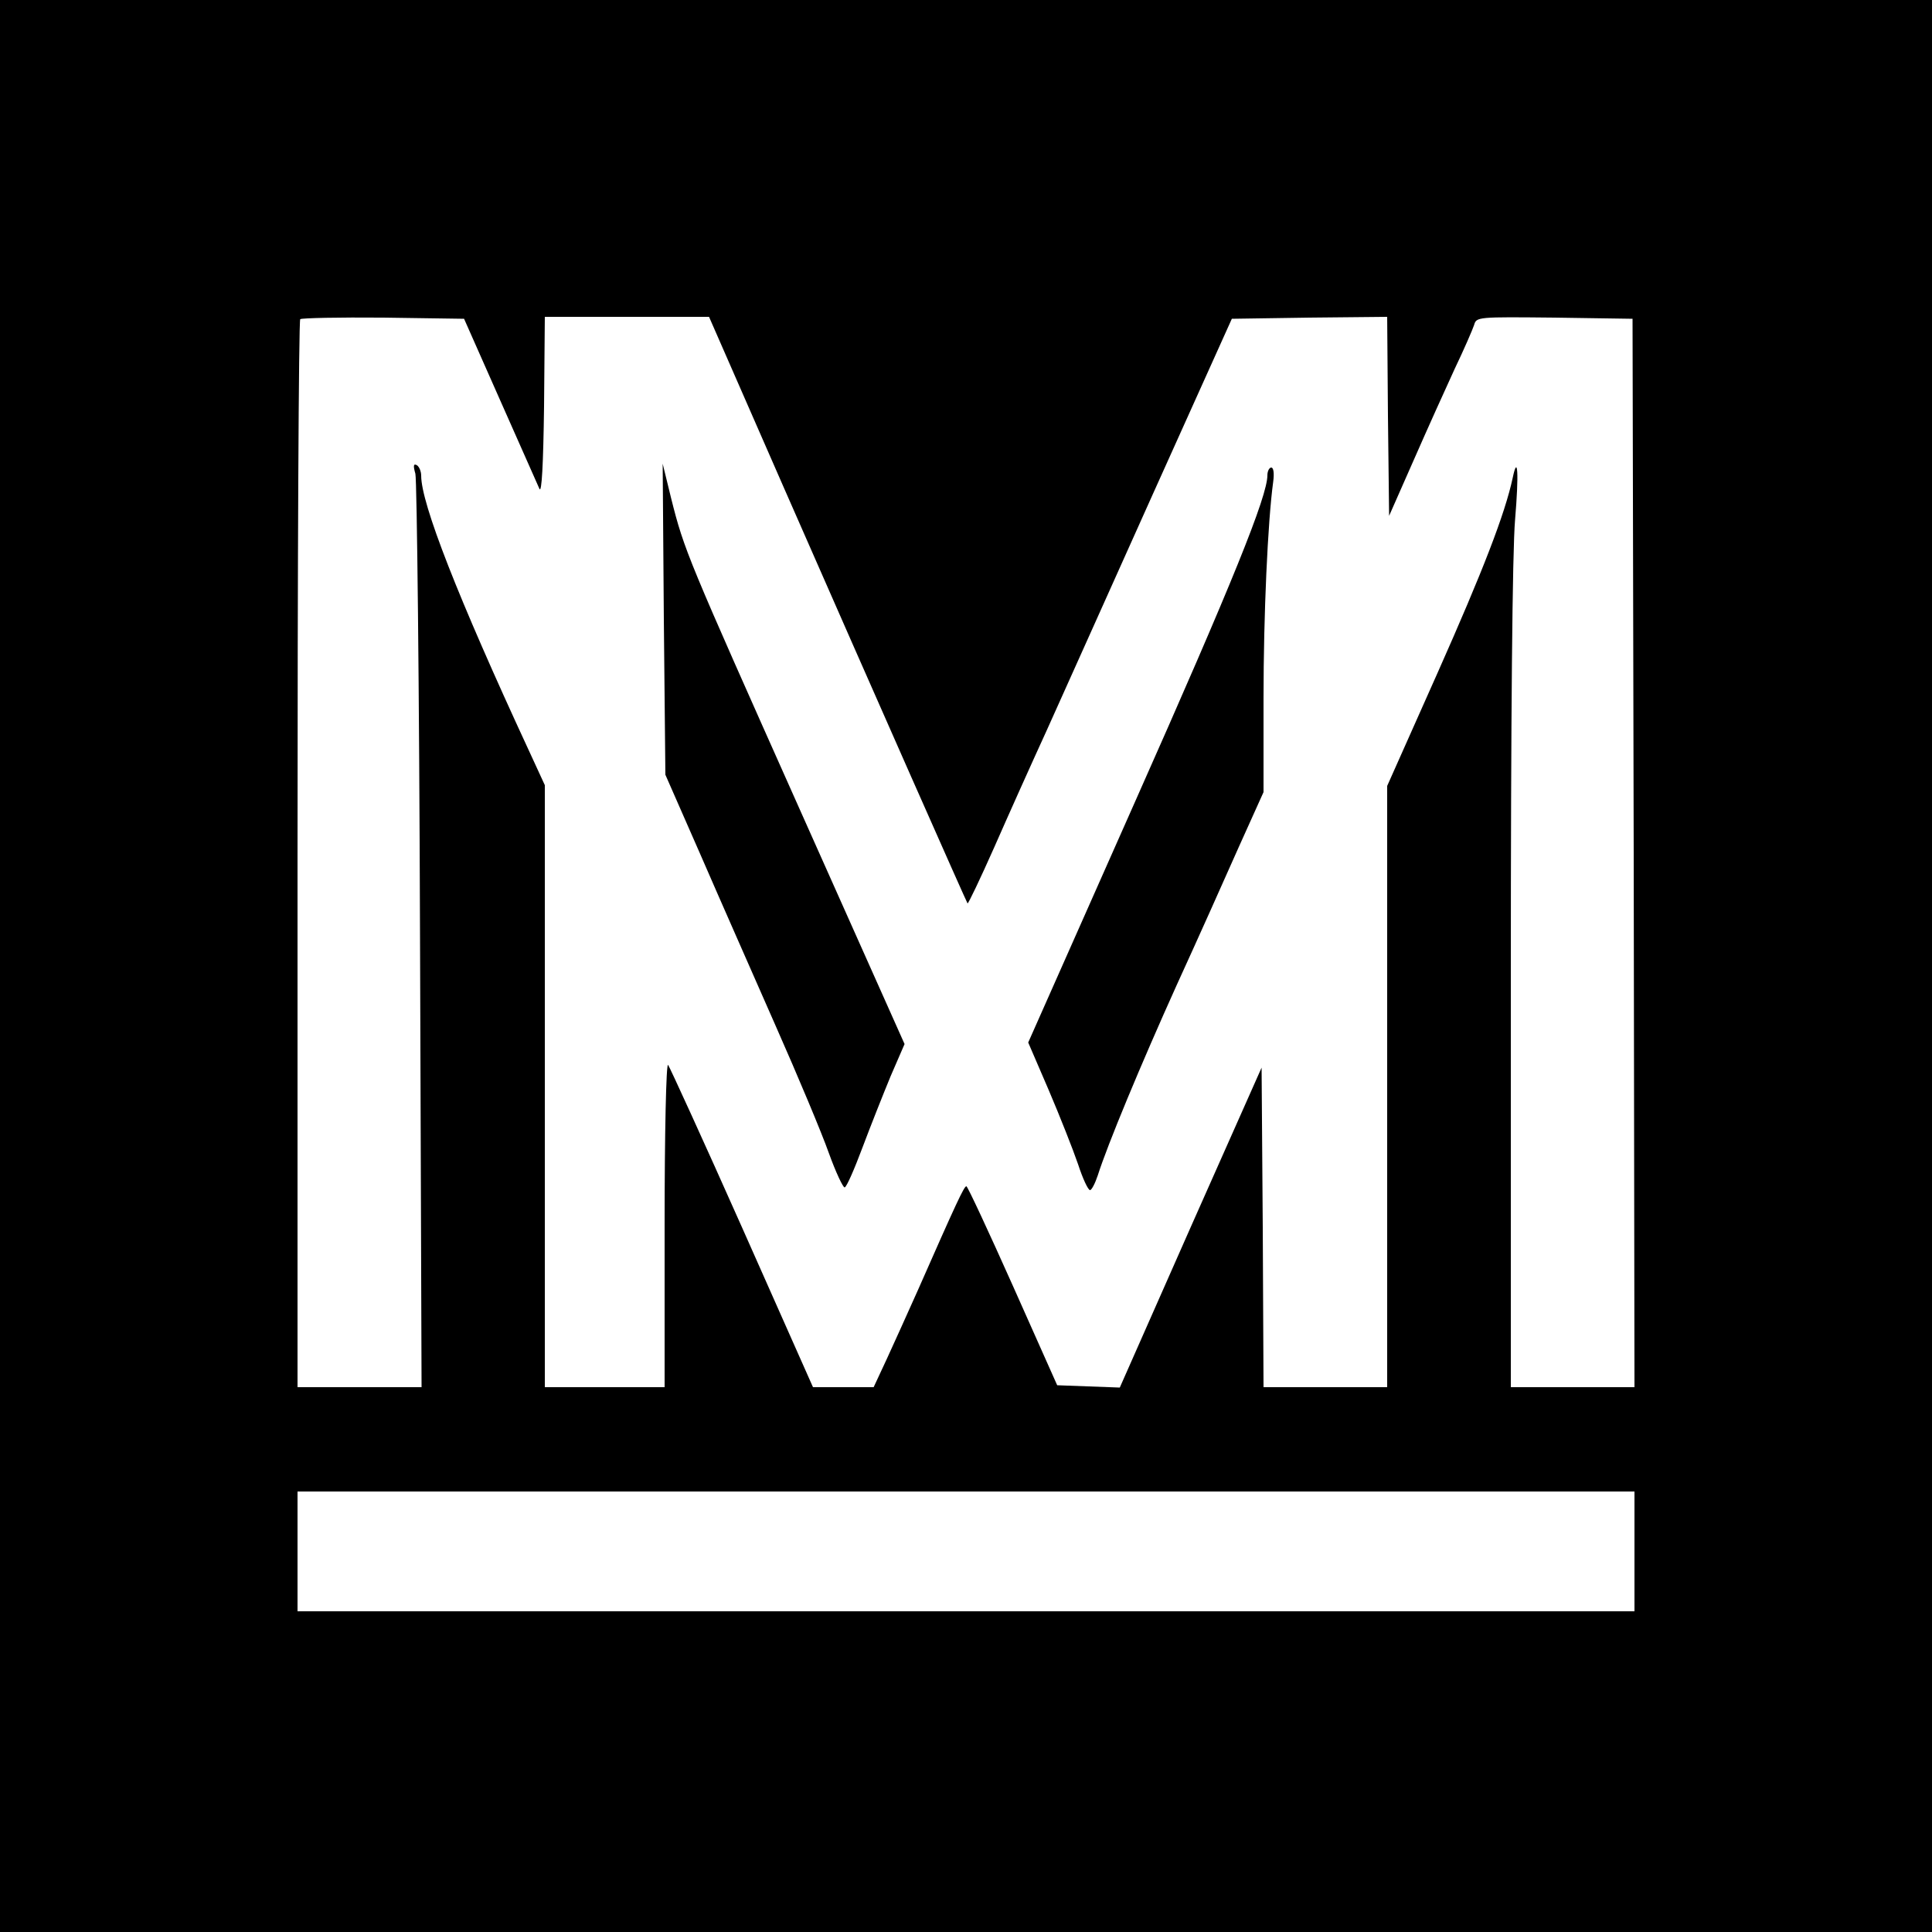
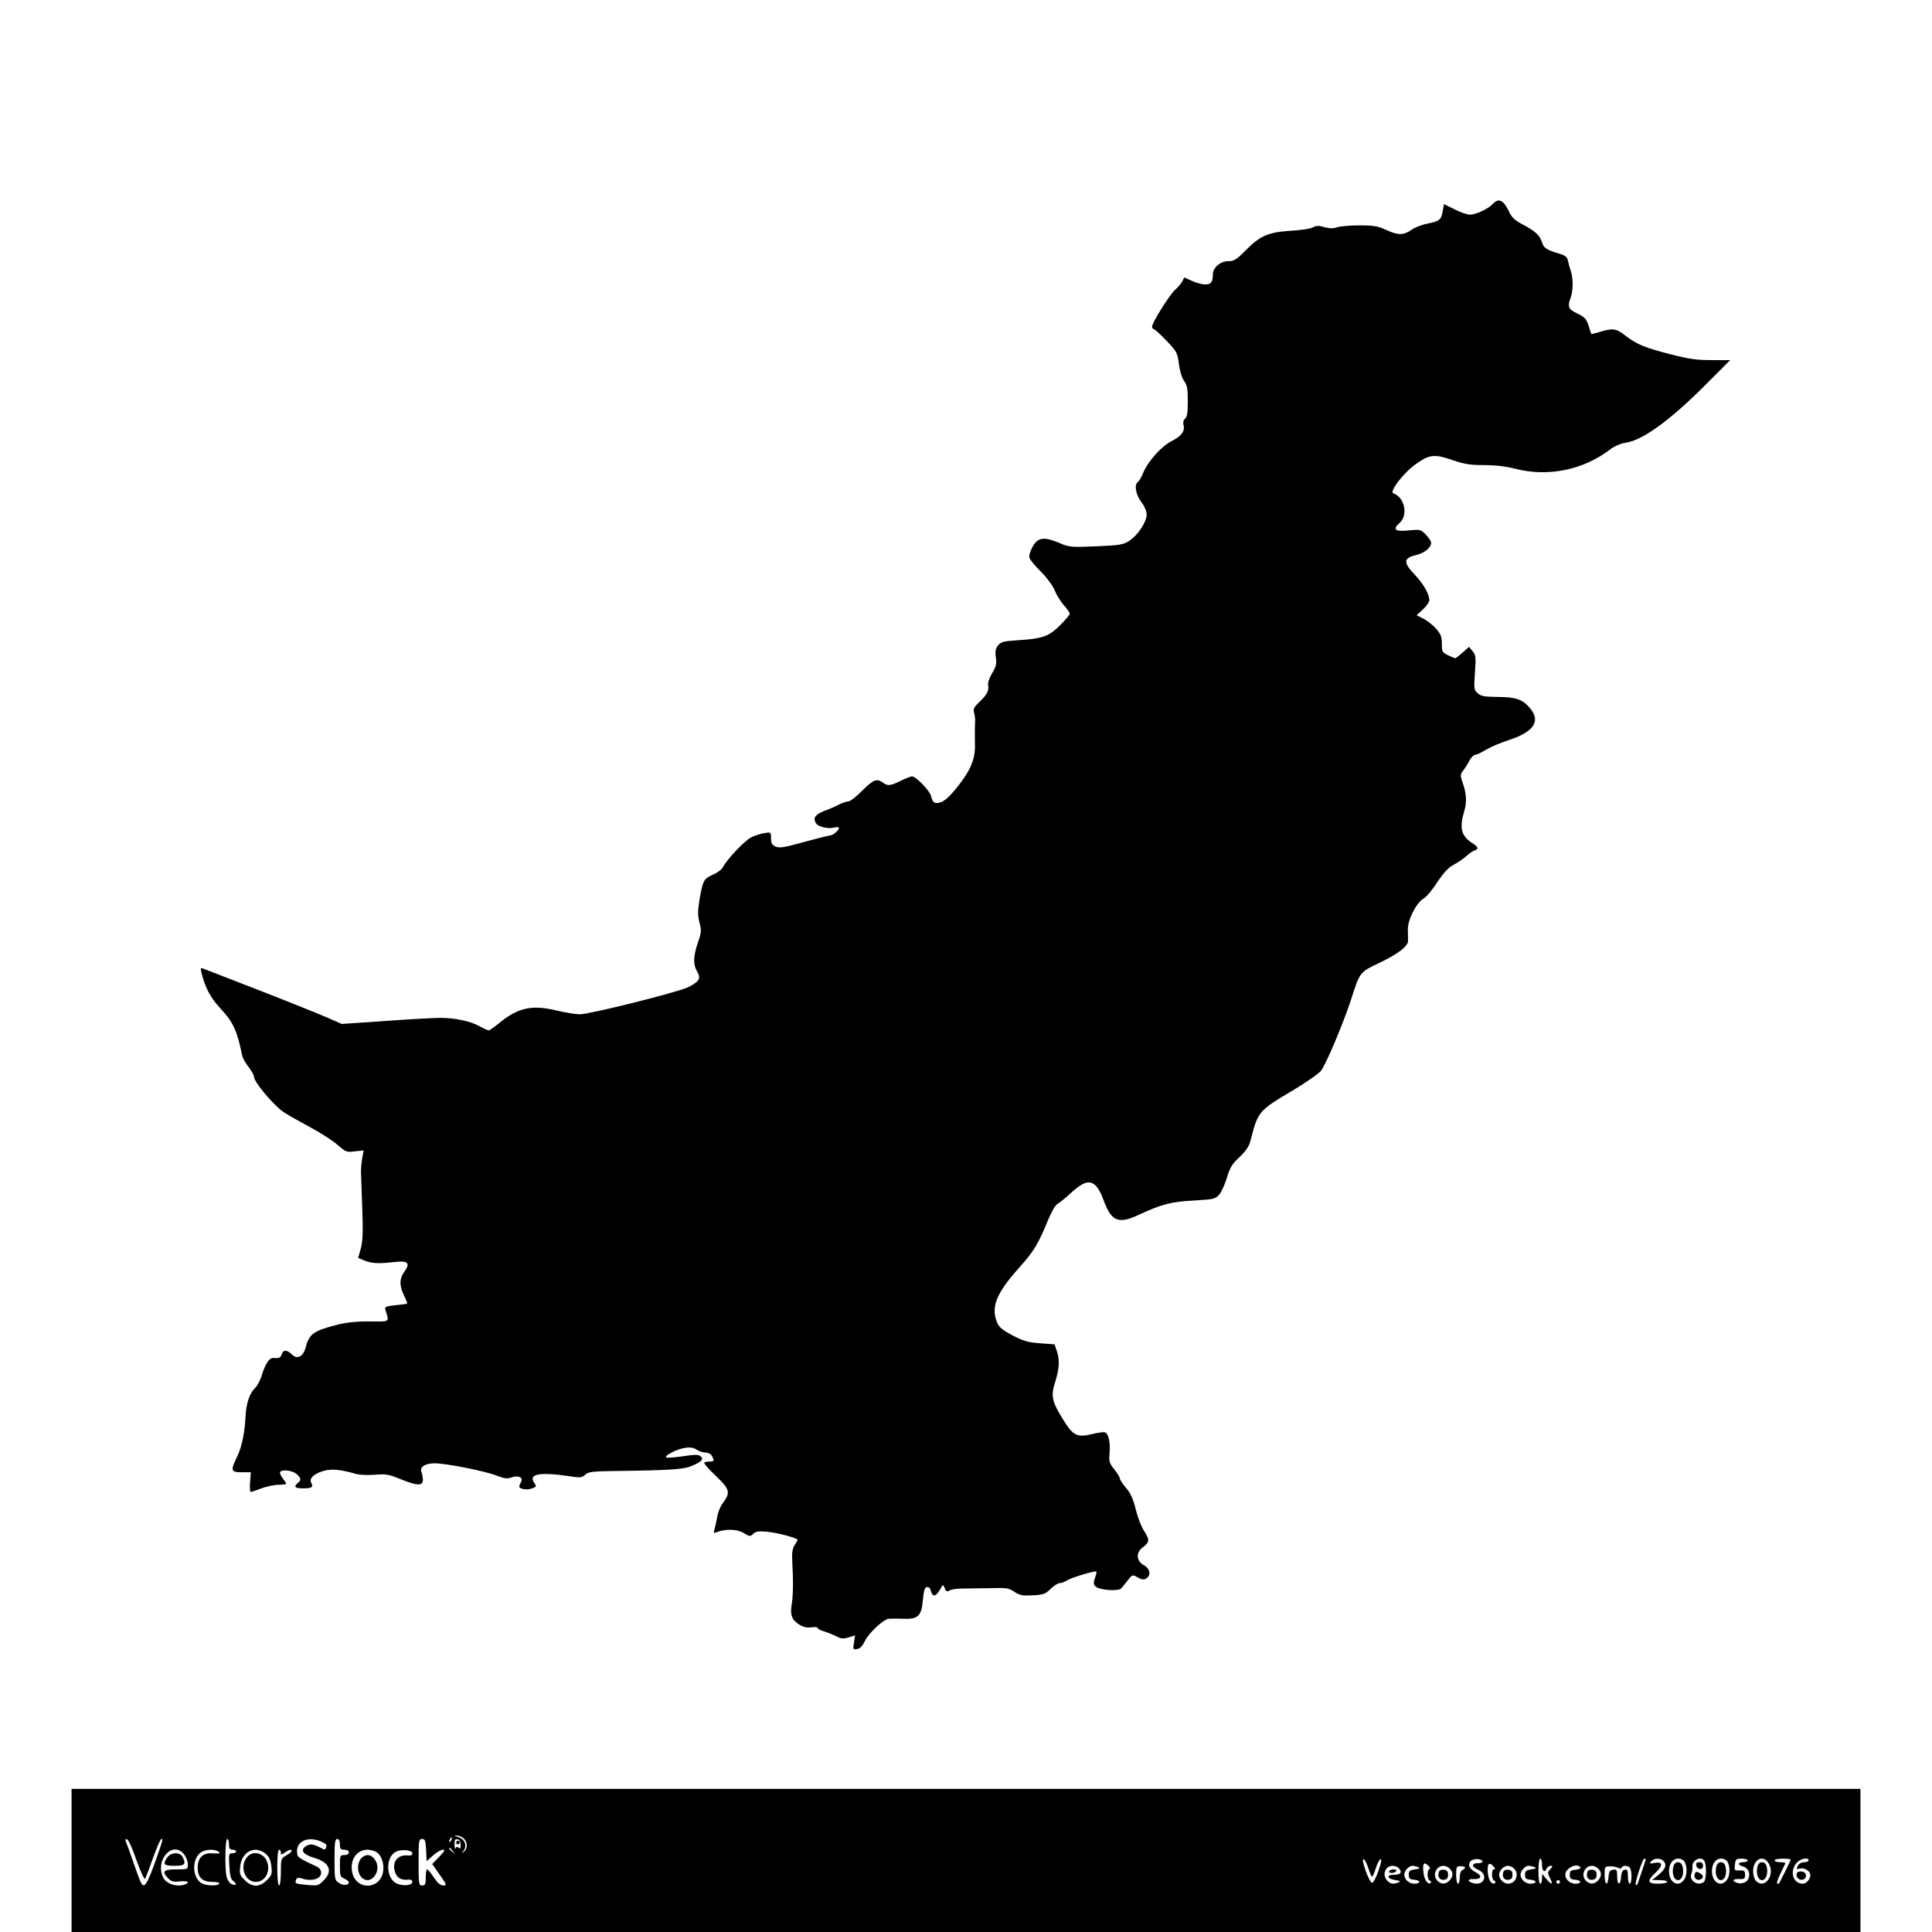
- <svg xmlns="http://www.w3.org/2000/svg" version="1.0" width="500pt" height="500pt" viewBox="0 0 500 500" preserveAspectRatio="xMidYMid meet">
-   <g transform="translate(0,500) scale(0.1,-0.1)" fill="#000000" stroke="none">
-     <path d="M0 2500 l0 -2500 2500 0 2500 0 0 2500 0 2500 -2500 0 -2500 0 0 -2500z m1294 1465 c51 -115 97 -219 102 -230 6 -13 10 63 12 213 l2 232 213 0 212 0 194 -443 c248 -565 472 -1071 475 -1075 2 -1 33 64 69 145 36 82 97 218 136 303 38 85 162 360 274 610 l205 455 201 3 201 2 2 -257 3 -258 64 145 c35 80 83 186 106 236 24 50 46 101 50 113 6 21 9 21 208 19 l202 -3 3 -1382 2 -1383 -160 0 -160 0 0 1059 c0 675 4 1106 11 1186 10 120 7 171 -6 109 -20 -94 -78 -243 -194 -504 l-131 -294 0 -778 0 -778 -160 0 -160 0 -2 414 -3 413 -184 -414 -183 -414 -81 3 -81 3 -115 258 c-63 141 -117 257 -120 257 -6 0 -26 -43 -126 -270 -26 -58 -62 -138 -80 -177 l-34 -73 -78 0 -79 0 -183 412 c-101 227 -188 417 -192 422 -5 6 -9 -178 -9 -412 l0 -422 -155 0 -155 0 0 779 0 779 -41 89 c-185 399 -279 640 -279 712 0 11 -5 23 -11 27 -9 5 -10 -1 -4 -22 4 -16 10 -554 12 -1196 l4 -1168 -160 0 -161 0 0 1378 c0 758 3 1382 7 1386 4 3 101 5 215 4 l209 -3 93 -210z m2936 -2980 l0 -155 -1730 0 -1730 0 0 155 0 155 1730 0 1730 0 0 -155z" />
-     <path d="M1718 3397 l4 -402 90 -205 c49 -113 137 -312 195 -444 58 -131 120 -279 138 -330 18 -50 37 -90 41 -89 5 1 25 47 46 103 21 56 54 139 73 185 l36 83 -272 609 c-291 652 -298 668 -332 803 l-22 90 3 -403z" />
-     <path d="M3280 3770 c0 -54 -90 -277 -343 -846 l-276 -622 53 -123 c29 -68 63 -154 76 -192 12 -37 26 -67 31 -67 4 0 13 17 20 38 25 79 111 286 204 492 54 118 126 279 161 358 l64 142 0 243 c0 217 11 458 25 560 3 22 1 37 -5 37 -5 0 -10 -9 -10 -20z" />
+ <svg xmlns="http://www.w3.org/2000/svg" version="1.0" width="1080pt" height="1080pt" viewBox="0 0 1080 1080" preserveAspectRatio="xMidYMid meet">
+   <g transform="translate(0,1080) scale(0.1,-0.1)" fill="#000000" stroke="none">
+     <path d="M8345 9660 c-24 -27 -95 -60 -128 -60 -15 0 -54 13 -86 30 l-59 29 -7 -39 c-8 -49 -19 -57 -86 -70 -29 -6 -70 -21 -89 -35 -45 -31 -74 -31 -142 0 -45 21 -68 25 -150 25 -53 0 -109 -5 -125 -11 -20 -7 -39 -7 -69 1 -33 10 -47 9 -65 -1 -13 -8 -69 -16 -125 -19 -124 -8 -171 -28 -252 -111 -51 -51 -64 -59 -96 -59 -44 0 -86 -36 -86 -74 0 -43 -10 -56 -44 -56 -17 0 -50 9 -73 20 l-43 19 -11 -22 c-6 -12 -24 -33 -40 -47 -30 -26 -129 -184 -129 -206 0 -7 6 -14 13 -16 6 -2 38 -31 70 -65 55 -58 59 -65 67 -127 5 -39 16 -77 29 -95 17 -24 21 -44 21 -114 0 -63 -4 -88 -15 -97 -9 -8 -13 -21 -9 -35 9 -35 -11 -62 -65 -90 -57 -28 -132 -111 -160 -177 -10 -25 -24 -49 -30 -52 -22 -14 -12 -72 19 -112 17 -23 30 -51 30 -70 0 -41 -50 -117 -97 -147 -34 -22 -52 -25 -186 -31 -143 -6 -149 -5 -208 20 -85 35 -118 30 -147 -23 -14 -25 -21 -51 -17 -62 3 -10 32 -46 65 -78 34 -34 66 -79 76 -104 10 -24 32 -61 51 -82 18 -20 33 -42 33 -48 0 -6 -24 -34 -54 -64 -62 -62 -96 -75 -235 -84 -81 -5 -95 -9 -112 -29 -14 -18 -17 -33 -12 -67 5 -36 1 -52 -22 -90 -16 -28 -25 -55 -21 -67 6 -27 -8 -54 -52 -95 -29 -28 -33 -37 -26 -60 4 -16 6 -38 5 -50 -2 -24 -2 -86 -1 -125 3 -66 -18 -126 -64 -191 -60 -84 -101 -125 -131 -133 -31 -8 -42 0 -50 35 -7 31 -85 111 -107 111 -7 0 -35 -11 -63 -25 -58 -28 -73 -30 -99 -10 -34 25 -55 17 -116 -45 -33 -33 -67 -60 -78 -60 -10 0 -33 -8 -53 -18 -19 -10 -55 -26 -81 -35 -50 -20 -64 -38 -48 -67 12 -22 67 -35 105 -26 14 4 25 2 25 -2 0 -13 -34 -42 -49 -42 -7 0 -73 -17 -147 -37 -112 -31 -137 -35 -159 -25 -20 9 -25 19 -25 46 0 34 0 35 -37 29 -21 -3 -54 -14 -74 -24 -36 -18 -135 -122 -158 -167 -7 -13 -32 -32 -57 -42 -50 -22 -55 -32 -74 -141 -10 -62 -10 -86 0 -126 12 -45 11 -56 -9 -113 -26 -77 -27 -122 -4 -161 23 -38 12 -56 -49 -87 -56 -28 -551 -152 -607 -152 -22 0 -79 9 -128 21 -140 34 -219 16 -325 -72 -26 -21 -51 -39 -56 -39 -5 0 -29 11 -53 24 -50 28 -136 46 -218 46 -31 0 -167 -7 -303 -17 l-248 -17 -72 32 c-88 38 -328 133 -533 212 -82 32 -158 61 -168 65 -16 7 -17 4 -11 -21 20 -84 50 -141 106 -201 72 -78 93 -122 122 -264 3 -14 19 -43 36 -64 16 -21 30 -46 30 -55 0 -29 114 -164 166 -197 27 -18 95 -56 151 -86 56 -30 124 -74 150 -97 46 -40 50 -42 97 -36 l49 5 -8 -42 c-4 -23 -7 -58 -7 -77 1 -19 4 -111 7 -205 5 -131 3 -182 -8 -224 l-15 -53 34 -14 c41 -17 80 -19 166 -9 80 9 94 -4 57 -56 -27 -38 -27 -77 0 -132 11 -22 19 -42 17 -44 -1 -2 -31 -6 -65 -9 -58 -7 -62 -9 -56 -28 21 -68 28 -64 -87 -63 -70 1 -127 -5 -178 -17 -136 -35 -160 -51 -180 -124 -14 -56 -48 -74 -79 -43 -26 26 -48 27 -56 1 -6 -20 -15 -24 -47 -21 -22 2 -45 -33 -64 -95 -8 -28 -26 -62 -39 -74 -29 -27 -48 -84 -52 -150 -4 -96 -21 -177 -46 -230 -40 -81 -37 -90 24 -90 l51 0 -4 -55 c-3 -30 -1 -55 4 -55 4 0 31 9 60 20 29 11 72 20 96 20 23 0 42 3 42 6 0 3 -9 17 -20 31 -11 14 -17 29 -14 34 10 17 70 9 92 -11 26 -24 27 -33 7 -50 -25 -21 -17 -30 28 -30 51 0 60 6 47 31 -14 25 18 54 75 68 43 11 94 5 174 -18 19 -6 66 -8 105 -5 64 5 79 3 149 -26 92 -37 122 -37 121 0 -1 14 -4 32 -8 41 -12 28 20 49 74 49 63 0 281 -43 347 -69 41 -16 58 -18 79 -11 35 14 68 4 59 -18 -4 -10 -9 -22 -12 -28 -6 -17 41 -26 72 -14 25 9 25 11 11 32 -34 48 31 60 189 37 69 -11 77 -10 96 7 19 17 40 19 163 21 325 4 389 9 437 30 54 24 64 36 44 53 -11 10 -33 9 -100 -1 -47 -7 -88 -9 -91 -6 -11 10 59 46 103 53 31 5 50 2 68 -10 13 -9 36 -16 49 -16 15 0 30 -8 36 -19 14 -28 13 -31 -13 -31 -13 0 -27 -3 -30 -6 -4 -4 25 -37 63 -73 79 -75 85 -94 43 -150 -15 -19 -30 -55 -34 -81 -4 -25 -11 -56 -15 -69 -6 -21 -5 -23 12 -16 48 19 113 18 150 -4 34 -21 38 -21 55 -5 15 14 31 16 81 11 51 -5 152 -31 166 -43 2 -1 -5 -15 -15 -30 -14 -22 -17 -42 -14 -99 6 -105 5 -185 -4 -238 -9 -57 3 -85 47 -111 20 -12 41 -16 64 -13 19 3 34 2 34 -3 0 -5 17 -14 38 -20 20 -6 51 -19 69 -28 26 -13 38 -14 67 -5 l36 11 -6 -40 c-6 -38 -6 -40 17 -36 17 2 30 16 44 45 21 44 104 122 134 124 9 1 43 1 76 0 87 -4 106 14 114 105 5 53 10 70 22 72 11 2 19 -6 23 -22 9 -35 27 -32 50 7 18 32 18 32 27 9 7 -19 12 -21 29 -12 10 6 43 10 72 10 29 0 98 1 153 2 91 3 103 1 135 -20 30 -20 45 -23 102 -20 60 3 71 7 101 36 18 18 41 32 50 32 10 0 28 7 41 15 24 16 158 56 165 50 2 -2 -2 -19 -8 -36 -9 -27 -9 -36 4 -48 20 -20 128 -28 143 -10 7 8 23 28 37 46 25 31 26 32 55 15 23 -13 34 -14 47 -6 29 18 22 55 -12 74 -44 24 -47 71 -6 101 38 28 38 43 6 92 -14 20 -35 74 -46 119 -15 60 -29 92 -55 121 -19 23 -34 46 -34 52 0 7 -14 30 -31 51 -28 35 -31 44 -26 94 4 58 -6 105 -26 113 -7 3 -40 -2 -74 -10 -81 -20 -105 -8 -158 78 -66 107 -72 134 -46 215 23 75 26 122 8 174 l-12 35 -81 6 c-67 5 -92 12 -154 44 -56 30 -76 46 -86 72 -36 85 -5 163 120 303 87 97 110 136 166 273 20 47 40 82 54 89 11 6 47 35 79 65 90 82 133 71 176 -46 44 -120 83 -136 201 -80 120 56 178 72 304 78 113 7 120 8 142 34 13 15 32 58 43 95 17 56 29 76 70 114 36 34 53 60 61 90 42 166 44 168 241 285 72 43 142 92 154 108 29 39 123 262 165 390 53 165 49 159 164 214 101 49 155 90 157 120 0 9 0 37 -1 62 -2 56 47 153 89 177 15 8 49 49 76 91 37 55 62 82 93 98 23 12 54 34 70 48 15 14 35 28 45 31 24 8 21 19 -10 39 -65 41 -76 86 -48 180 16 52 13 99 -11 167 -11 33 -11 40 5 60 10 13 26 38 35 56 9 17 23 32 31 32 8 0 36 13 62 29 27 16 86 41 133 56 135 45 173 104 114 175 -43 51 -78 63 -180 64 -77 1 -95 4 -114 21 -21 19 -21 25 -15 115 6 86 5 98 -13 120 l-20 24 -36 -32 c-20 -18 -39 -32 -41 -32 -2 0 -20 8 -40 17 -33 16 -35 20 -35 65 0 39 -6 54 -32 83 -17 20 -49 45 -70 56 l-39 20 36 33 c19 18 35 41 35 50 0 35 -32 91 -81 143 -66 69 -64 93 6 110 49 12 85 41 85 70 0 8 -14 28 -30 45 -29 29 -32 29 -94 23 -76 -8 -94 5 -53 41 50 43 30 144 -34 166 -25 9 58 117 129 166 75 53 102 55 211 17 59 -20 94 -25 169 -25 62 0 121 -7 175 -21 181 -46 377 -6 524 106 28 21 60 35 90 40 96 13 256 130 461 338 l124 124 -104 0 c-84 0 -126 6 -228 32 -147 38 -188 55 -253 104 -52 41 -71 44 -142 22 -27 -8 -49 -13 -50 -12 0 1 -7 22 -15 47 -13 38 -22 48 -62 67 -51 24 -57 38 -38 89 14 37 15 103 2 145 -6 19 -14 46 -17 61 -4 20 -14 29 -42 38 -80 24 -92 32 -103 65 -13 40 -36 62 -108 100 -45 24 -61 39 -77 73 -30 64 -58 77 -90 42z" />
+     <path d="M400 400 l0 -400 5000 0 5000 0 0 400 0 400 -5000 0 -5000 0 0 -400z m2192 123 c23 -20 23 -57 1 -74 -15 -11 -16 -11 -5 1 27 31 11 72 -33 83 -19 4 -19 5 -1 6 11 0 28 -6 38 -16z m-69 -8 c-3 -9 -8 -14 -10 -11 -3 3 -2 9 2 15 9 16 15 13 8 -4z m-1760 -114 c22 -61 43 -108 47 -104 4 4 24 56 45 116 21 59 42 107 47 107 11 0 9 -5 -42 -149 -23 -64 -44 -107 -53 -109 -15 -3 -17 0 -67 143 -15 44 -31 88 -36 99 -5 13 -3 17 6 14 8 -2 32 -55 53 -117z m517 89 c0 -23 4 -30 20 -30 11 0 20 -4 20 -10 0 -5 -10 -10 -21 -10 -20 0 -21 -4 -17 -71 3 -55 8 -74 23 -85 23 -17 14 -29 -13 -15 -11 6 -22 25 -26 42 -10 51 -7 209 4 209 6 0 10 -13 10 -30z m515 16 c25 -11 33 -19 29 -30 -7 -19 -5 -19 -40 -1 -36 18 -55 19 -78 2 -28 -21 -9 -45 49 -62 87 -25 108 -74 54 -127 -29 -29 -33 -30 -90 -25 -68 6 -72 8 -64 29 5 13 12 14 40 5 50 -15 100 1 100 33 0 16 -8 28 -25 36 -87 40 -105 51 -108 67 -14 70 53 106 133 73z m105 -16 c0 -25 4 -30 25 -30 16 0 25 -6 25 -15 0 -9 -9 -15 -25 -15 -24 0 -25 -3 -25 -60 0 -55 2 -62 25 -72 14 -6 25 -15 25 -20 0 -18 -31 -20 -55 -4 -24 16 -25 20 -25 131 0 96 3 115 15 115 10 0 15 -10 15 -30z m482 -32 l3 -62 36 32 c20 18 45 32 55 32 14 0 9 -9 -21 -40 l-39 -40 42 -60 c40 -57 41 -60 20 -60 -16 0 -32 14 -53 45 -16 25 -33 45 -37 45 -5 0 -8 -20 -8 -45 0 -38 -3 -45 -20 -45 -19 0 -20 7 -20 130 0 122 1 130 20 130 16 0 19 -8 22 -62z m193 30 c1 -20 -2 -24 -11 -17 -8 7 -14 6 -17 -3 -3 -7 -6 2 -6 20 -1 27 3 33 17 30 11 -2 17 -13 17 -30z m-44 -35 c13 -16 12 -17 -3 -4 -17 13 -22 21 -14 21 2 0 10 -8 17 -17z m-1502 -19 c12 -15 21 -40 21 -55 0 -29 0 -29 -65 -29 -72 0 -83 -12 -44 -51 17 -17 30 -20 65 -16 43 4 59 -5 28 -17 -45 -17 -106 3 -123 41 -45 98 56 206 118 127z m191 16 c17 -11 10 -13 -40 -10 -47 2 -75 -28 -75 -80 0 -55 26 -80 82 -80 27 0 42 -4 38 -10 -9 -15 -78 -12 -102 5 -50 35 -50 135 0 170 24 17 74 20 97 5z m265 -13 c20 -16 28 -35 32 -69 5 -42 3 -50 -25 -78 -41 -41 -83 -41 -124 0 -28 28 -30 36 -25 78 9 82 84 119 142 69z m85 7 c0 -14 2 -14 22 0 24 17 38 20 38 9 0 -5 -14 -16 -30 -25 -29 -17 -30 -19 -30 -93 0 -43 -4 -75 -10 -75 -6 0 -10 40 -10 100 0 60 4 100 10 100 6 0 10 -7 10 -16z m537 1 c30 -21 44 -75 32 -120 -25 -88 -143 -88 -168 0 -20 72 20 135 84 135 17 0 40 -7 52 -15z m198 -5 c0 -10 -8 -14 -27 -12 -58 6 -91 -42 -67 -100 11 -28 36 -40 74 -35 12 1 20 -4 20 -13 0 -19 -48 -25 -85 -10 -63 26 -68 148 -6 179 31 15 91 9 91 -9z m5344 -83 c8 -26 17 -47 21 -47 4 0 13 21 21 47 8 25 20 48 26 50 8 3 4 -21 -11 -64 -13 -38 -29 -68 -36 -68 -7 0 -23 30 -36 68 -15 43 -19 67 -11 64 6 -2 18 -25 26 -50z m638 38 c2 -6 -9 -11 -23 -10 -38 0 -40 -20 -5 -35 69 -28 36 -101 -33 -74 -27 10 -18 22 17 20 38 -1 43 19 8 37 -36 18 -48 42 -31 62 14 17 61 17 67 0z m333 -20 c0 -35 16 -47 26 -20 4 8 13 15 22 15 13 0 13 -3 -2 -19 -16 -18 -16 -21 -1 -50 19 -38 8 -40 -22 -3 l-22 27 -1 -27 c0 -16 -4 -28 -10 -28 -6 0 -10 30 -10 70 0 40 4 70 10 70 6 0 10 -16 10 -35z m580 32 c0 -4 -34 -104 -45 -136 -3 -8 -8 -11 -11 -8 -8 7 38 147 48 147 4 0 8 -2 8 -3z m98 -9 c21 -21 13 -45 -25 -77 l-38 -30 43 -1 c23 0 42 -4 42 -10 0 -5 -22 -10 -50 -10 -62 0 -65 15 -14 63 42 40 39 62 -8 53 -26 -5 -29 -4 -18 9 15 18 51 20 68 3z m110 4 c22 -14 27 -78 8 -107 -32 -49 -86 -21 -86 45 0 56 39 86 78 62z m119 -4 c14 -23 12 -106 -2 -118 -33 -27 -86 8 -70 46 4 11 7 27 6 37 -5 38 47 64 66 35z m121 4 c22 -14 27 -78 8 -107 -32 -49 -86 -21 -86 45 0 56 39 86 78 62z m122 -2 c0 -5 -11 -10 -25 -10 -32 0 -32 -16 -1 -24 27 -7 41 -35 31 -65 -7 -23 -37 -35 -65 -26 -31 10 -24 23 13 21 28 -1 32 2 32 24 0 21 -4 25 -30 24 -29 -1 -30 0 -27 32 4 31 7 34 38 34 19 0 34 -4 34 -10z m114 -12 c44 -63 -17 -154 -68 -102 -9 9 -16 32 -16 54 0 64 52 94 84 48z m126 17 c0 -6 -60 -127 -66 -134 -2 -2 -7 -2 -10 1 -3 3 6 29 20 57 14 28 26 53 26 56 0 3 -13 5 -30 5 -16 0 -30 5 -30 10 0 6 20 10 45 10 25 0 45 -2 45 -5z m100 -5 c0 -5 -11 -10 -25 -10 -14 0 -29 -8 -35 -20 -10 -19 -9 -20 13 -15 24 6 57 -15 57 -36 0 -23 -22 -49 -42 -49 -54 0 -75 65 -37 114 20 25 69 37 69 16z m-2119 -48 c-15 -5 -14 -59 2 -65 6 -2 9 -8 5 -12 -13 -14 -36 15 -40 53 -7 54 0 67 24 45 11 -10 15 -19 9 -21z m359 13 c9 -10 9 -15 1 -15 -15 0 -14 -57 2 -63 6 -2 9 -7 6 -11 -15 -17 -37 8 -41 47 -7 58 5 74 32 42z m-532 -7 c23 -23 13 -38 -24 -38 -46 0 -41 -23 7 -30 27 -4 30 -7 16 -13 -28 -11 -44 -9 -61 9 -32 31 -14 84 29 84 12 0 26 -5 33 -12z m109 5 c14 -6 10 -9 -17 -13 -29 -4 -35 -9 -35 -30 0 -21 5 -26 33 -28 36 -4 34 -22 -3 -22 -28 0 -55 24 -55 50 0 22 25 50 45 50 7 0 22 -3 32 -7z m177 -9 c21 -20 20 -43 -1 -66 -20 -22 -46 -23 -67 -2 -31 30 -9 84 34 84 10 0 26 -7 34 -16z m86 6 c0 -4 -7 -10 -15 -14 -9 -3 -15 -19 -15 -41 0 -19 -4 -35 -10 -35 -5 0 -10 22 -10 49 0 45 2 49 25 49 14 0 25 -4 25 -8z m274 -6 c31 -30 9 -84 -34 -84 -24 0 -50 26 -50 50 0 24 26 50 50 50 10 0 26 -7 34 -16z m113 9 c14 -6 10 -9 -17 -13 -29 -4 -35 -9 -35 -30 0 -21 5 -26 33 -28 36 -4 34 -22 -3 -22 -28 0 -55 24 -55 50 0 22 25 50 45 50 7 0 22 -3 32 -7z m258 -2 c3 -5 -9 -11 -27 -13 -28 -2 -33 -7 -33 -28 0 -21 5 -26 33 -28 36 -4 34 -22 -3 -22 -28 0 -55 24 -55 50 0 37 67 69 85 41z m99 -7 c21 -20 20 -43 -1 -66 -20 -22 -46 -23 -67 -2 -31 30 -9 84 34 84 10 0 26 -7 34 -16z m113 4 c7 -5 14 -5 18 2 10 16 42 12 49 -6 10 -25 7 -84 -4 -84 -5 0 -10 18 -10 41 0 33 -3 40 -17 37 -13 -2 -19 -14 -21 -41 -4 -50 -22 -47 -22 4 0 36 -2 40 -22 37 -19 -2 -24 -10 -26 -40 -5 -55 -22 -46 -22 10 0 48 0 49 33 49 17 0 37 -4 44 -9z m-327 -78 c0 -5 -4 -10 -10 -10 -5 0 -10 5 -10 10 0 6 5 10 10 10 6 0 10 -4 10 -10z" />
+     <path d="M2550 500 c0 -5 5 -10 10 -10 6 0 10 5 10 10 0 6 -4 10 -10 10 -5 0 -10 -4 -10 -10z" />
+     <path d="M936 418 c-28 -39 -21 -48 39 -48 59 0 67 9 45 51 -15 27 -64 25 -84 -3z" />
+     <path d="M1386 424 c-50 -50 -21 -144 44 -144 48 0 80 50 66 104 -13 53 -75 75 -110 40z" />
+     <path d="M2016 408 c-32 -46 -8 -118 39 -118 28 0 55 34 55 70 0 36 -27 70 -55 70 -13 0 -31 -10 -39 -22z" />
+     <path d="M9354 365 c-9 -38 3 -75 26 -75 23 0 35 37 26 75 -4 16 -13 25 -26 25 -13 0 -22 -9 -26 -25z" />
+     <path d="M9482 373 c5 -26 38 -29 38 -4 0 15 -6 21 -21 21 -14 0 -19 -5 -17 -17z" />
+     <path d="M9474 325 c-8 -21 10 -39 30 -32 22 9 20 24 -4 37 -16 9 -22 8 -26 -5z" />
+     <path d="M9594 365 c-9 -38 3 -75 26 -75 23 0 35 37 26 75 -4 16 -13 25 -26 25 -13 0 -22 -9 -26 -25z" />
+     <path d="M9824 365 c-9 -38 3 -75 26 -75 23 0 35 37 26 75 -4 16 -13 25 -26 25 -13 0 -22 -9 -26 -25z" />
+     <path d="M10046 331 c-11 -18 6 -42 28 -39 29 4 29 42 -1 46 -11 2 -24 -1 -27 -7z" />
+     <path d="M7765 340 c-3 -5 3 -10 14 -10 11 0 23 5 26 10 3 6 -3 10 -14 10 -11 0 -23 -4 -26 -10z" />
+     <path d="M8044 336 c-10 -26 4 -48 28 -44 17 2 23 10 23 28 0 18 -6 26 -23 28 -13 2 -25 -3 -28 -12z" />
+     <path d="M8404 336 c-10 -26 4 -48 28 -44 17 2 23 10 23 28 0 18 -6 26 -23 28 -13 2 -25 -3 -28 -12z" />
+     <path d="M8874 336 c-10 -26 4 -48 28 -44 17 2 23 10 23 28 0 18 -6 26 -23 28 -13 2 -25 -3 -28 -12z" />
  </g>
</svg>
